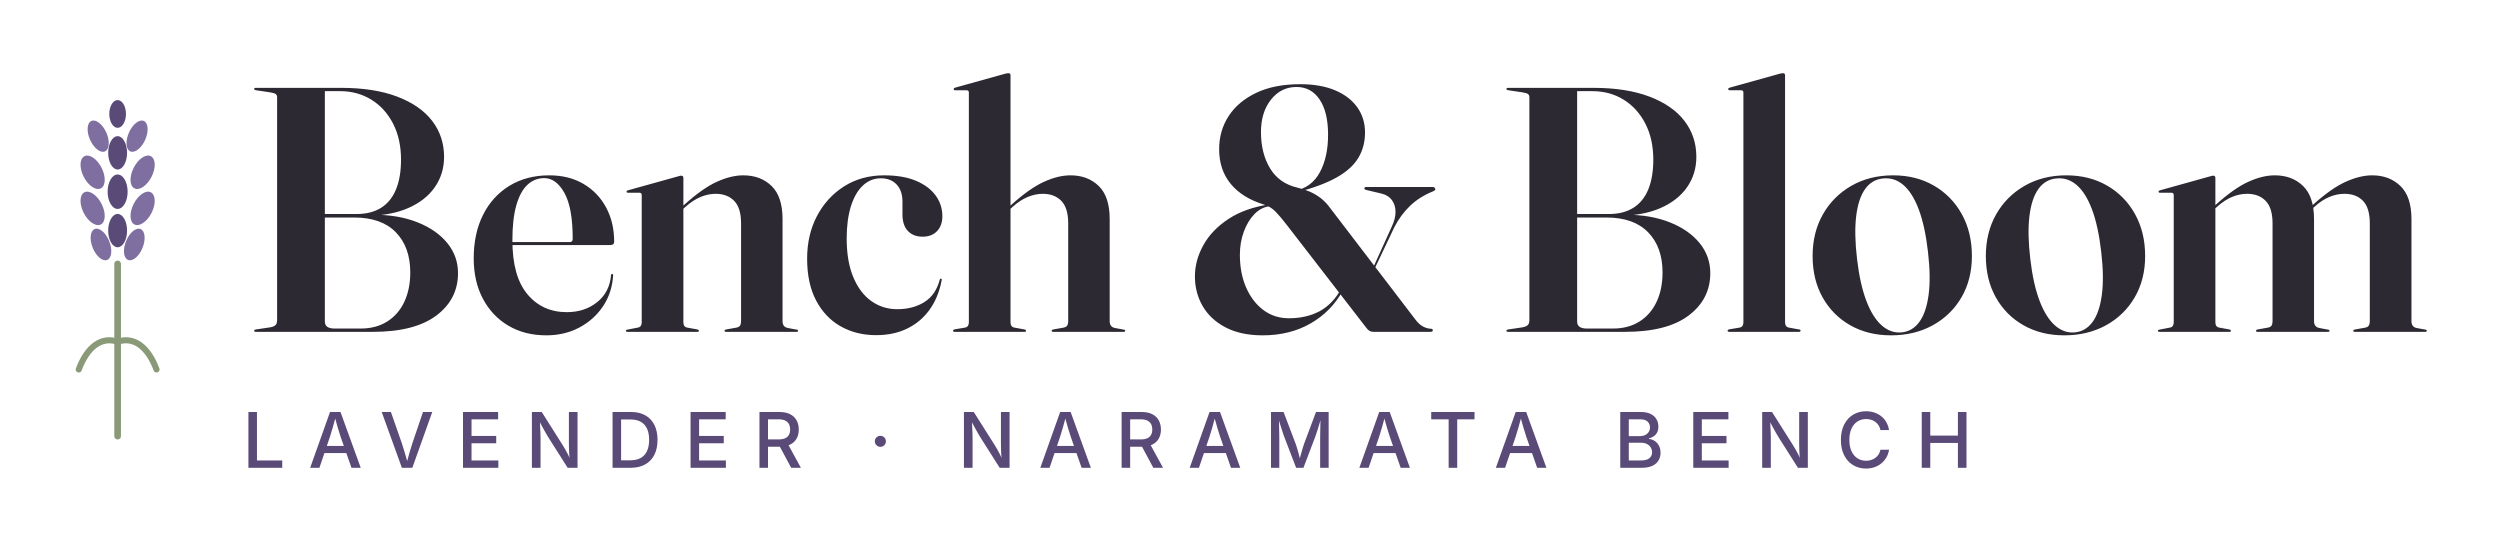
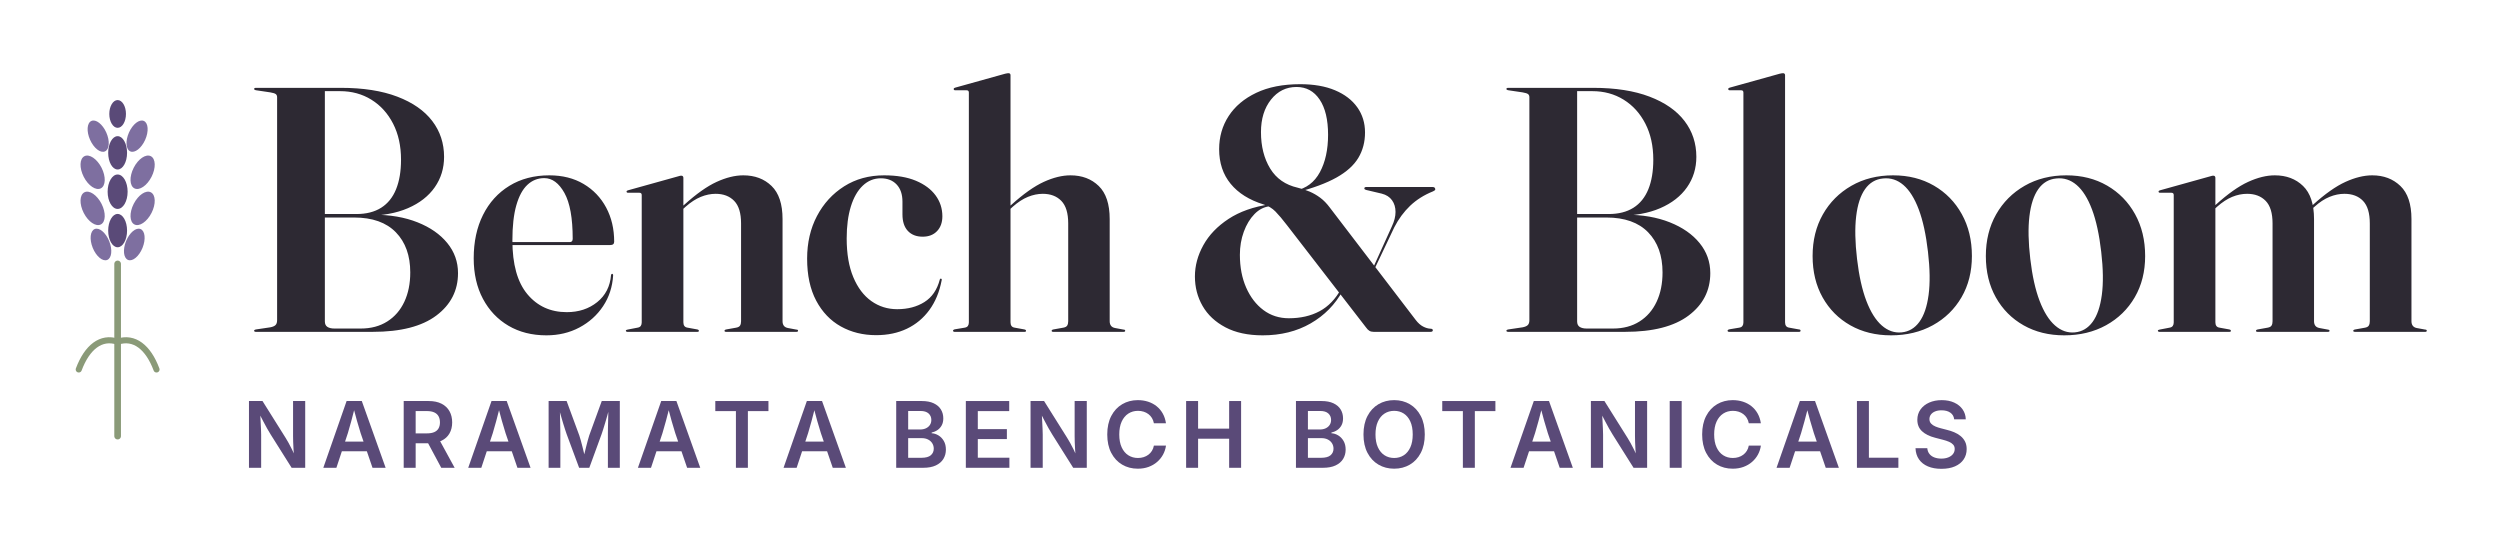
<svg xmlns="http://www.w3.org/2000/svg" viewBox="-138.99 -190.40 1434.39 310.83" role="img" aria-label="Bench &amp; Bloom">
  <g transform="matrix(1.5935,0,0,1.5935,-167.11,-179.20)">
    <g fill="#5A4A78">
      <ellipse cx="60" cy="34" rx="3" ry="5" />
      <ellipse cx="60" cy="48" rx="3.4" ry="6" />
      <ellipse cx="60" cy="62" rx="3.6" ry="6.2" />
      <ellipse cx="60" cy="76" rx="3.4" ry="6" />
    </g>
    <g fill="#7E6FA0">
      <ellipse cx="53" cy="42" rx="3.2" ry="6" transform="rotate(-24 53 42)" />
      <ellipse cx="67" cy="42" rx="3.2" ry="6" transform="rotate(24 67 42)" />
      <ellipse cx="51" cy="55" rx="3.6" ry="6.5" transform="rotate(-27 51 55)" />
      <ellipse cx="69" cy="55" rx="3.6" ry="6.5" transform="rotate(27 69 55)" />
      <ellipse cx="51" cy="68" rx="3.6" ry="6.5" transform="rotate(-27 51 68)" />
      <ellipse cx="69" cy="68" rx="3.6" ry="6.5" transform="rotate(27 69 68)" />
      <ellipse cx="54" cy="81" rx="3.2" ry="6" transform="rotate(-22 54 81)" />
      <ellipse cx="66" cy="81" rx="3.2" ry="6" transform="rotate(22 66 81)" />
    </g>
    <path d="M60 88 C60 110 60 130 60 150" stroke="#8A9A78" stroke-width="2.4" fill="none" stroke-linecap="round" />
    <path d="M60 116 C54 114 49 118 46 126" stroke="#8A9A78" stroke-width="2.2" fill="none" stroke-linecap="round" />
    <path d="M60 116 C66 114 71 118 74 126" stroke="#8A9A78" stroke-width="2.2" fill="none" stroke-linecap="round" />
  </g>
  <path d="M123.8 -33.7Q123.8 -18.7 111.35 -9.35Q98.9 0.0 74.9 0.0H7.8Q7.3 0.0 7.05 -0.2Q6.8 -0.4 6.8 -0.6Q6.8 -1.2 8.0 -1.4L16.1 -2.6Q18.2 -3.0 19.1 -3.9Q20.0 -4.8 20.0 -6.7V-134.6Q20.0 -135.8 19.25 -136.4Q18.5 -137.0 16.1 -137.4L8.0 -138.6Q6.8 -138.8 6.8 -139.4Q6.8 -139.6 7.05 -139.8Q7.3 -140.0 7.8 -140.0H56.6Q75.7 -140.0 88.95 -134.95Q102.2 -129.9 109.0 -121.0Q115.8 -112.1 115.8 -100.4Q115.8 -90.6 110.45 -82.95Q105.1 -75.3 95.05 -70.95Q85.0 -66.6 71.0 -66.6L75.3 -67.2Q89.6 -67.2 100.55 -62.85Q111.5 -58.5 117.65 -50.95Q123.8 -43.4 123.8 -33.7ZM64.2 -65.6H44.8V-67.6H65.5Q74.0 -67.6 79.7 -71.2Q85.4 -74.8 88.25 -81.8Q91.1 -88.8 91.1 -98.8Q91.1 -110.6 86.55 -119.45Q82.0 -128.3 74.1 -133.2Q66.2 -138.1 56.1 -138.1H47.4V-6.0Q47.4 -3.8 48.85 -2.85Q50.3 -1.9 52.9 -1.9H68.0Q76.8 -1.9 83.2 -5.95Q89.6 -10.0 93.0 -17.25Q96.4 -24.5 96.4 -34.1Q96.4 -48.6 88.15 -57.1Q79.9 -65.6 64.2 -65.6ZM213.4 -51.7Q213.4 -50.8 212.85 -50.3Q212.3 -49.8 211.1 -49.8H149.2V-51.5H187.9Q189.6 -51.5 189.6 -53.4Q189.6 -71.2 184.85 -79.7Q180.1 -88.2 173.3 -88.2Q167.7 -88.2 163.6 -84.35Q159.5 -80.5 157.25 -72.6Q155.0 -64.7 155.0 -52.5Q155.0 -31.9 163.6 -21.6Q172.2 -11.3 186.2 -11.3Q196.5 -11.3 203.65 -17.05Q210.8 -22.8 211.6 -32.6Q211.7 -33.0 211.9 -33.15Q212.1 -33.3 212.2 -33.3Q212.4 -33.3 212.6 -33.1Q212.8 -32.9 212.8 -32.4Q212.2 -22.5 207.05 -14.75Q201.9 -7.0 193.45 -2.5Q185.0 2.0 174.5 2.0Q162.1 2.0 152.75 -3.5Q143.4 -9.0 138.1 -18.95Q132.8 -28.9 132.8 -42.2Q132.8 -56.4 138.15 -67.1Q143.5 -77.8 153.3 -83.8Q163.1 -89.8 176.2 -89.8Q187.5 -89.8 195.85 -84.85Q204.2 -79.9 208.8 -71.3Q213.4 -62.7 213.4 -51.7ZM253.1 -88.4V-5.5Q253.1 -4.2 253.65 -3.4Q254.2 -2.6 255.5 -2.4L261.0 -1.4Q262.0 -1.2 262.0 -0.6Q262.0 0.0 261.2 0.0H220.9Q220.6 0.0 220.35 -0.2Q220.1 -0.4 220.1 -0.6Q220.1 -0.9 220.3 -1.05Q220.5 -1.2 221.1 -1.3L226.8 -2.4Q228.1 -2.6 228.65 -3.4Q229.2 -4.2 229.2 -5.4V-78.5Q229.2 -79.1 228.9 -79.45Q228.6 -79.8 227.9 -79.8H221.4Q220.9 -79.8 220.7 -80.0Q220.5 -80.2 220.5 -80.5Q220.5 -80.8 220.75 -80.95Q221.0 -81.1 221.3 -81.2L250.0 -89.2Q250.9 -89.5 251.25 -89.55Q251.6 -89.6 252.0 -89.6Q252.5 -89.6 252.8 -89.25Q253.1 -88.9 253.1 -88.4ZM251.0 -68.7 250.0 -69.7 253.6 -72.9Q264.0 -82.3 272.2 -86.05Q280.4 -89.8 287.5 -89.8Q297.4 -89.8 303.7 -83.7Q310.0 -77.6 310.0 -64.7V-6.1Q310.0 -4.5 310.75 -3.5Q311.5 -2.5 313.1 -2.2L317.9 -1.3Q318.5 -1.3 318.7 -1.1Q318.9 -0.9 318.9 -0.6Q318.9 -0.4 318.7 -0.2Q318.5 0.0 318.0 0.0H277.6Q276.7 0.0 276.7 -0.6Q276.7 -1.2 277.8 -1.4L283.4 -2.4Q285.1 -2.7 285.65 -3.65Q286.2 -4.6 286.2 -6.1V-62.2Q286.2 -71.1 282.25 -75.15Q278.3 -79.2 271.6 -79.2Q267.4 -79.2 263.1 -77.45Q258.8 -75.7 254.4 -71.8ZM401.7 -66.3Q401.7 -61.0 398.65 -57.8Q395.6 -54.6 390.4 -54.6Q385.0 -54.6 381.9 -57.9Q378.8 -61.2 378.8 -67.4V-74.7Q378.8 -81.0 375.45 -84.55Q372.1 -88.1 366.4 -88.1Q360.5 -88.1 356.05 -83.9Q351.6 -79.7 349.2 -71.95Q346.8 -64.2 346.8 -53.6Q346.8 -40.4 350.6 -31.35Q354.4 -22.3 360.95 -17.65Q367.5 -13.0 375.8 -13.0Q384.9 -13.0 391.4 -17.1Q397.9 -21.2 400.2 -29.9Q400.3 -30.3 400.5 -30.45Q400.7 -30.6 400.9 -30.5Q401.2 -30.5 401.3 -30.25Q401.4 -30.0 401.3 -29.6Q399.4 -19.6 394.25 -12.55Q389.1 -5.5 381.35 -1.8Q373.6 1.9 363.7 1.9Q352.4 1.9 343.45 -3.1Q334.5 -8.1 329.3 -17.9Q324.1 -27.7 324.1 -42.0Q324.1 -55.7 329.75 -66.45Q335.4 -77.2 345.35 -83.5Q355.3 -89.8 368.3 -89.8Q379.1 -89.8 386.5 -86.7Q393.9 -83.6 397.8 -78.3Q401.7 -73.0 401.7 -66.3ZM438.7 -68.7 437.7 -69.7 441.3 -72.9Q451.7 -82.3 459.9 -86.05Q468.1 -89.8 475.2 -89.8Q485.1 -89.8 491.4 -83.7Q497.7 -77.6 497.7 -64.7V-6.1Q497.7 -4.5 498.45 -3.5Q499.2 -2.5 500.8 -2.2L505.6 -1.3Q506.2 -1.3 506.4 -1.1Q506.6 -0.9 506.6 -0.6Q506.6 -0.4 506.4 -0.2Q506.2 0.0 505.7 0.0H465.3Q464.4 0.0 464.4 -0.6Q464.4 -1.2 465.5 -1.4L471.1 -2.4Q472.8 -2.7 473.35 -3.65Q473.9 -4.6 473.9 -6.1V-62.2Q473.9 -71.1 469.95 -75.15Q466.0 -79.2 459.3 -79.2Q455.1 -79.2 450.8 -77.45Q446.5 -75.7 442.1 -71.8ZM440.8 -147.3V-5.5Q440.8 -4.2 441.35 -3.4Q441.9 -2.6 443.2 -2.4L448.7 -1.4Q449.7 -1.2 449.7 -0.6Q449.7 0.0 448.9 0.0H408.6Q408.3 0.0 408.05 -0.2Q407.8 -0.4 407.8 -0.6Q407.8 -0.9 408.1 -1.15Q408.4 -1.4 409.1 -1.5L414.5 -2.4Q415.8 -2.6 416.35 -3.4Q416.9 -4.2 416.9 -5.4V-137.3Q416.9 -137.9 416.6 -138.25Q416.3 -138.6 415.6 -138.6H409.1Q408.6 -138.6 408.4 -138.8Q408.2 -139.0 408.2 -139.3Q408.2 -139.7 408.45 -139.85Q408.7 -140.0 409.0 -140.1L437.7 -148.1Q438.6 -148.3 438.95 -148.35Q439.3 -148.4 439.7 -148.4Q440.2 -148.4 440.5 -148.1Q440.8 -147.8 440.8 -147.3ZM604.9 -140.5Q613.3 -140.5 618.15 -133.3Q623.0 -126.1 623.0 -113.1Q623.0 -100.3 618.3 -91.6Q613.6 -82.9 604.2 -81.0L604.6 -79.9Q619.2 -83.7 627.85 -88.55Q636.5 -93.4 640.35 -99.8Q644.2 -106.2 644.2 -114.4Q644.2 -122.6 639.75 -128.85Q635.3 -135.1 627.0 -138.6Q618.7 -142.1 607.0 -142.1Q592.2 -142.1 581.8 -137.15Q571.4 -132.2 565.95 -123.8Q560.5 -115.4 560.5 -104.8Q560.5 -93.0 567.1 -84.95Q573.7 -76.9 586.0 -73.1Q590.0 -71.9 592.8 -69.05Q595.6 -66.2 599.5 -61.1L644.8 -2.5Q645.7 -1.2 646.7 -0.6Q647.7 0.0 649.1 0.0H681.8Q682.5 0.0 682.8 -0.25Q683.1 -0.5 683.1 -0.9Q683.1 -1.3 682.8 -1.55Q682.5 -1.8 681.8 -1.8Q679.7 -1.9 677.5 -3.05Q675.3 -4.2 673.3 -6.8L624.0 -71.3Q621.4 -74.8 618.5 -76.95Q615.6 -79.1 612.45 -80.45Q609.3 -81.8 605.6 -82.7Q595.0 -85.1 589.75 -93.75Q584.5 -102.4 584.5 -114.6Q584.5 -126.0 590.25 -133.25Q596.0 -140.5 604.9 -140.5ZM589.8 -72.1 589.7 -73.2Q575.5 -71.1 565.9 -64.8Q556.3 -58.5 551.45 -49.75Q546.6 -41.0 546.6 -31.8Q546.6 -22.5 551.0 -14.85Q555.4 -7.2 564.1 -2.6Q572.8 2.0 585.5 2.0Q601.1 2.0 613.0 -4.85Q624.9 -11.7 631.4 -23.6L630.5 -24.7Q625.7 -15.9 618.15 -11.85Q610.6 -7.8 600.5 -7.8Q592.2 -7.8 585.9 -12.5Q579.6 -17.2 576.0 -25.4Q572.4 -33.6 572.4 -44.2Q572.4 -51.3 574.65 -57.45Q576.9 -63.6 580.8 -67.6Q584.7 -71.6 589.8 -72.1ZM648.9 -36.9 649.6 -36.0 661.0 -60.0Q664.7 -67.2 670.1 -72.35Q675.5 -77.5 683.2 -80.6Q683.8 -80.9 684.15 -81.15Q684.5 -81.4 684.5 -81.7Q684.5 -83.1 683.0 -83.1H644.8Q644.4 -83.1 644.1 -82.9Q643.8 -82.7 643.8 -82.3Q643.8 -81.9 644.15 -81.7Q644.5 -81.5 644.9 -81.4L653.8 -79.3Q657.7 -78.3 659.7 -75.5Q661.7 -72.7 661.7 -68.8Q661.7 -64.9 659.6 -60.5ZM842.3 -33.7Q842.3 -18.7 829.85 -9.35Q817.4 0.0 793.4 0.0H726.3Q725.8 0.0 725.55 -0.2Q725.3 -0.4 725.3 -0.6Q725.3 -1.2 726.5 -1.4L734.6 -2.6Q736.7 -3.0 737.6 -3.9Q738.5 -4.8 738.5 -6.7V-134.6Q738.5 -135.8 737.75 -136.4Q737.0 -137.0 734.6 -137.4L726.5 -138.6Q725.3 -138.8 725.3 -139.4Q725.3 -139.6 725.55 -139.8Q725.8 -140.0 726.3 -140.0H775.1Q794.2 -140.0 807.45 -134.95Q820.7 -129.9 827.5 -121.0Q834.3 -112.1 834.3 -100.4Q834.3 -90.6 828.95 -82.95Q823.6 -75.3 813.55 -70.95Q803.5 -66.6 789.5 -66.6L793.8 -67.2Q808.1 -67.2 819.05 -62.85Q830.0 -58.5 836.15 -50.95Q842.3 -43.4 842.3 -33.7ZM782.7 -65.6H763.3V-67.6H784.0Q792.5 -67.6 798.2 -71.2Q803.9 -74.8 806.75 -81.8Q809.6 -88.8 809.6 -98.8Q809.6 -110.6 805.05 -119.45Q800.5 -128.3 792.6 -133.2Q784.7 -138.1 774.6 -138.1H765.9V-6.0Q765.9 -3.8 767.35 -2.85Q768.8 -1.9 771.4 -1.9H786.5Q795.3 -1.9 801.7 -5.95Q808.1 -10.0 811.5 -17.25Q814.9 -24.5 814.9 -34.1Q814.9 -48.6 806.65 -57.1Q798.4 -65.6 782.7 -65.6ZM885.2 -147.3V-5.5Q885.2 -4.2 885.75 -3.4Q886.3 -2.6 887.6 -2.4L893.1 -1.4Q893.7 -1.4 893.9 -1.15Q894.1 -0.9 894.1 -0.6Q894.1 -0.4 893.9 -0.2Q893.7 0.0 893.3 0.0H853.0Q852.7 0.0 852.45 -0.2Q852.2 -0.4 852.2 -0.6Q852.2 -0.9 852.5 -1.15Q852.8 -1.4 853.5 -1.5L858.9 -2.4Q860.2 -2.6 860.75 -3.4Q861.3 -4.2 861.3 -5.4V-137.3Q861.3 -137.9 861.0 -138.25Q860.7 -138.6 860.0 -138.6H853.5Q853.0 -138.6 852.8 -138.8Q852.6 -139.0 852.6 -139.3Q852.6 -139.7 852.85 -139.85Q853.1 -140.0 853.4 -140.1L882.1 -148.1Q883.0 -148.3 883.35 -148.35Q883.7 -148.4 884.1 -148.4Q884.6 -148.4 884.9 -148.1Q885.2 -147.8 885.2 -147.3ZM947.2 -89.8Q960.4 -89.8 970.6 -83.9Q980.8 -78.0 986.6 -67.55Q992.4 -57.1 992.4 -43.5Q992.4 -30.1 986.45 -19.85Q980.5 -9.6 970.0 -3.8Q959.5 2.0 946.0 2.0Q932.8 2.0 922.65 -3.75Q912.5 -9.5 906.75 -19.75Q901.0 -30.0 901.0 -43.5Q901.0 -57.0 906.9 -67.4Q912.8 -77.8 923.25 -83.8Q933.7 -89.8 947.2 -89.8ZM952.1 0.3Q958.3 -0.3 962.25 -5.7Q966.2 -11.1 967.55 -21.2Q968.9 -31.3 967.2 -45.9Q965.5 -60.7 961.9 -70.25Q958.3 -79.8 953.1 -84.25Q947.9 -88.7 941.4 -88.0Q935.0 -87.4 931.1 -81.9Q927.2 -76.4 926.0 -66.3Q924.8 -56.2 926.5 -41.8Q928.2 -27.3 931.85 -17.75Q935.5 -8.2 940.7 -3.65Q945.9 0.9 952.1 0.3ZM1046.6 -89.8Q1059.8 -89.8 1070.0 -83.9Q1080.2 -78.0 1086.0 -67.55Q1091.8 -57.1 1091.8 -43.5Q1091.8 -30.1 1085.85 -19.85Q1079.9 -9.6 1069.4 -3.8Q1058.9 2.0 1045.4 2.0Q1032.2 2.0 1022.05 -3.75Q1011.9 -9.5 1006.15 -19.75Q1000.4 -30.0 1000.4 -43.5Q1000.4 -57.0 1006.3 -67.4Q1012.2 -77.8 1022.65 -83.8Q1033.1 -89.8 1046.6 -89.8ZM1051.5 0.3Q1057.7 -0.3 1061.65 -5.7Q1065.6 -11.1 1066.95 -21.2Q1068.3 -31.3 1066.6 -45.9Q1064.9 -60.7 1061.3 -70.25Q1057.7 -79.8 1052.5 -84.25Q1047.3 -88.7 1040.8 -88.0Q1034.4 -87.4 1030.5 -81.9Q1026.6 -76.4 1025.4 -66.3Q1024.2 -56.2 1025.9 -41.8Q1027.6 -27.3 1031.25 -17.75Q1034.9 -8.2 1040.1 -3.65Q1045.3 0.9 1051.5 0.3ZM1132.1 -88.4V-5.5Q1132.1 -4.2 1132.65 -3.4Q1133.2 -2.6 1134.5 -2.4L1140.0 -1.4Q1141.0 -1.2 1141.0 -0.6Q1141.0 0.0 1140.2 0.0H1099.9Q1099.6 0.0 1099.35 -0.2Q1099.1 -0.4 1099.1 -0.6Q1099.1 -0.9 1099.3 -1.05Q1099.5 -1.2 1100.1 -1.3L1105.8 -2.4Q1107.1 -2.6 1107.65 -3.4Q1108.2 -4.2 1108.2 -5.4V-78.5Q1108.2 -79.1 1107.9 -79.45Q1107.6 -79.8 1106.9 -79.8H1100.4Q1099.9 -79.8 1099.7 -80.0Q1099.5 -80.2 1099.5 -80.5Q1099.5 -80.8 1099.75 -80.95Q1100.0 -81.1 1100.3 -81.2L1129.0 -89.2Q1129.9 -89.5 1130.25 -89.55Q1130.6 -89.6 1131.0 -89.6Q1131.5 -89.6 1131.8 -89.25Q1132.1 -88.9 1132.1 -88.4ZM1129.7 -68.7 1128.7 -69.7 1132.3 -72.9Q1142.7 -82.3 1150.9 -86.05Q1159.1 -89.8 1166.2 -89.8Q1176.1 -89.8 1182.4 -83.7Q1188.7 -77.6 1188.7 -64.7V-6.1Q1188.7 -4.5 1189.45 -3.5Q1190.2 -2.5 1191.8 -2.2L1196.6 -1.3Q1197.6 -1.2 1197.6 -0.6Q1197.6 0.0 1196.7 0.0H1156.3Q1155.4 0.0 1155.4 -0.6Q1155.4 -1.2 1156.5 -1.4L1162.1 -2.4Q1163.8 -2.7 1164.35 -3.65Q1164.9 -4.6 1164.9 -6.1V-62.2Q1164.9 -71.1 1160.95 -75.15Q1157.0 -79.2 1150.3 -79.2Q1146.0 -79.2 1141.75 -77.45Q1137.5 -75.7 1133.1 -71.8ZM1185.5 -68.7 1184.5 -69.7 1188.1 -72.9Q1198.5 -82.3 1206.75 -86.05Q1215.0 -89.8 1222.1 -89.8Q1231.9 -89.8 1238.25 -83.7Q1244.6 -77.6 1244.6 -64.7V-6.1Q1244.6 -4.5 1245.35 -3.5Q1246.1 -2.5 1247.6 -2.2L1252.5 -1.3Q1253.0 -1.3 1253.2 -1.1Q1253.4 -0.9 1253.4 -0.6Q1253.4 -0.4 1253.2 -0.2Q1253.0 0.0 1252.6 0.0H1212.2Q1211.2 0.0 1211.2 -0.6Q1211.2 -1.2 1212.4 -1.4L1218.0 -2.4Q1219.6 -2.7 1220.15 -3.65Q1220.7 -4.6 1220.7 -6.1V-62.2Q1220.7 -71.1 1216.8 -75.15Q1212.9 -79.2 1206.1 -79.2Q1201.9 -79.2 1197.6 -77.45Q1193.3 -75.7 1189.0 -71.8Z" fill="#2D2933" />
-   <path d="M3.545 78.0V45.988H8.443V73.789H22.945V78.0ZM38.975 78.0 50.361 45.988H56.377L67.979 78.0H62.672L56.441 60.189Q55.711 58.02 54.841 55.076Q53.971 52.133 52.832 48.008H53.82Q52.725 52.176 51.854 55.151Q50.984 58.127 50.318 60.189L44.281 78.0ZM45.141 69.557V65.475H61.791V69.557ZM91.592 78.0 80.012 45.988H85.297L91.527 63.799Q92.215 65.861 93.106 68.848Q93.998 71.834 95.137 75.895H94.127Q95.244 71.748 96.114 68.805Q96.984 65.861 97.65 63.799L103.709 45.988H109.016L97.586 78.0ZM126.656 78.0V45.988H146.809V50.199H131.555V59.738H145.713V63.928H131.555V73.789H146.938V78.0ZM166.189 78.0V45.988H171.84L183.893 65.045Q184.494 65.99 185.246 67.301Q185.998 68.611 186.836 70.255Q187.674 71.898 188.49 73.832H187.889Q187.695 72.006 187.599 70.212Q187.502 68.418 187.459 66.85Q187.416 65.281 187.416 64.207V45.988H192.379V78.0H186.707L175.9 60.963Q175.041 59.566 174.214 58.148Q173.387 56.73 172.388 54.872Q171.389 53.014 169.949 50.35H170.723Q170.83 52.713 170.938 54.765Q171.045 56.816 171.099 58.396Q171.152 59.975 171.152 60.92V78.0ZM222.867 78.0H214.961V73.703H222.609Q226.24 73.703 228.646 72.35Q231.053 70.996 232.256 68.364Q233.459 65.732 233.459 61.951Q233.459 58.191 232.267 55.592Q231.074 52.992 228.722 51.639Q226.369 50.285 222.867 50.285H214.789V45.988H223.189Q227.916 45.988 231.289 47.9Q234.662 49.812 236.467 53.39Q238.271 56.967 238.271 61.951Q238.271 66.957 236.456 70.545Q234.641 74.133 231.192 76.066Q227.744 78.0 222.867 78.0ZM217.367 45.988V78.0H212.469V45.988ZM257.223 78.0V45.988H277.375V50.199H262.121V59.738H276.279V63.928H262.121V73.789H277.504V78.0ZM296.756 78.0V45.988H308.229Q311.924 45.988 314.395 47.267Q316.865 48.545 318.09 50.822Q319.314 53.1 319.314 56.043Q319.314 59.008 318.079 61.231Q316.844 63.455 314.373 64.68Q311.902 65.904 308.186 65.904H299.57V61.715H307.713Q310.076 61.715 311.526 61.038Q312.977 60.361 313.664 59.094Q314.352 57.826 314.352 56.043Q314.352 54.238 313.664 52.928Q312.977 51.617 311.516 50.897Q310.055 50.178 307.67 50.178H301.654V78.0ZM314.953 78.0 307.197 63.541H312.633L320.518 78.0ZM366.133 65.969Q364.801 65.969 363.877 65.045Q362.953 64.121 362.953 62.811Q362.953 61.479 363.877 60.565Q364.801 59.652 366.133 59.652Q367.443 59.652 368.367 60.565Q369.291 61.479 369.291 62.811Q369.291 64.121 368.367 65.045Q367.443 65.969 366.133 65.969ZM414.068 78.0V45.988H419.719L431.771 65.045Q432.373 65.99 433.125 67.301Q433.877 68.611 434.715 70.255Q435.553 71.898 436.369 73.832H435.768Q435.574 72.006 435.478 70.212Q435.381 68.418 435.338 66.85Q435.295 65.281 435.295 64.207V45.988H440.258V78.0H434.586L423.779 60.963Q422.92 59.566 422.093 58.148Q421.266 56.73 420.267 54.872Q419.268 53.014 417.828 50.35H418.602Q418.709 52.713 418.816 54.765Q418.924 56.816 418.978 58.396Q419.031 59.975 419.031 60.92V78.0ZM457.898 78.0 469.285 45.988H475.301L486.902 78.0H481.596L475.365 60.189Q474.635 58.02 473.765 55.076Q472.895 52.133 471.756 48.008H472.744Q471.648 52.176 470.778 55.151Q469.908 58.127 469.242 60.189L463.205 78.0ZM464.064 69.557V65.475H480.715V69.557ZM504.543 78.0V45.988H516.016Q519.711 45.988 522.182 47.267Q524.652 48.545 525.877 50.822Q527.102 53.1 527.102 56.043Q527.102 59.008 525.866 61.231Q524.631 63.455 522.16 64.68Q519.689 65.904 515.973 65.904H507.357V61.715H515.5Q517.863 61.715 519.313 61.038Q520.764 60.361 521.451 59.094Q522.139 57.826 522.139 56.043Q522.139 54.238 521.451 52.928Q520.764 51.617 519.303 50.897Q517.842 50.178 515.457 50.178H509.441V78.0ZM522.74 78.0 514.984 63.541H520.42L528.305 78.0ZM543.604 78.0 554.99 45.988H561.006L572.607 78.0H567.301L561.07 60.189Q560.34 58.02 559.47 55.076Q558.6 52.133 557.461 48.008H558.449Q557.354 52.176 556.483 55.151Q555.613 58.127 554.947 60.189L548.91 78.0ZM549.77 69.557V65.475H566.42V69.557ZM590.248 78.0V45.988H597.467L604.449 64.357Q604.75 65.174 605.126 66.42Q605.502 67.666 605.91 69.127Q606.318 70.588 606.684 72.006Q607.049 73.424 607.328 74.562H606.297Q606.576 73.488 606.941 72.081Q607.307 70.674 607.715 69.213Q608.123 67.752 608.51 66.463Q608.896 65.174 609.197 64.357L616.072 45.988H623.334V78.0H618.457V60.77Q618.457 59.781 618.479 58.406Q618.5 57.031 618.532 55.495Q618.564 53.959 618.597 52.391Q618.629 50.822 618.65 49.383H619.016Q618.586 50.951 618.081 52.616Q617.576 54.281 617.093 55.828Q616.609 57.375 616.169 58.653Q615.729 59.932 615.428 60.77L608.875 78.0H604.686L598.047 60.77Q597.725 59.953 597.306 58.696Q596.887 57.439 596.393 55.903Q595.898 54.367 595.383 52.702Q594.867 51.037 594.352 49.383H594.781Q594.824 50.693 594.856 52.229Q594.889 53.766 594.921 55.334Q594.953 56.902 594.985 58.31Q595.018 59.717 595.018 60.77V78.0ZM640.953 78.0 652.34 45.988H658.355L669.957 78.0H664.65L658.42 60.189Q657.689 58.02 656.819 55.076Q655.949 52.133 654.811 48.008H655.799Q654.703 52.176 653.833 55.151Q652.963 58.127 652.297 60.189L646.26 78.0ZM647.119 69.557V65.475H663.77V69.557ZM682.184 50.199V45.988H707.041V50.199H697.094V78.0H692.174V50.199ZM719.268 78.0 730.654 45.988H736.67L748.271 78.0H742.965L736.734 60.189Q736.004 58.02 735.134 55.076Q734.264 52.133 733.125 48.008H734.113Q733.018 52.176 732.147 55.151Q731.277 58.127 730.611 60.189L724.574 78.0ZM725.434 69.557V65.475H742.084V69.557ZM790.643 78.0V45.988H802.438Q805.854 45.988 808.088 47.105Q810.322 48.223 811.418 50.124Q812.514 52.025 812.514 54.389Q812.514 56.387 811.783 57.751Q811.053 59.115 809.817 59.942Q808.582 60.77 807.1 61.156V61.479Q808.711 61.543 810.236 62.499Q811.762 63.455 812.761 65.185Q813.76 66.914 813.76 69.385Q813.76 71.812 812.61 73.768Q811.461 75.723 809.076 76.861Q806.691 78.0 802.953 78.0ZM795.541 73.789H802.459Q805.896 73.789 807.4 72.457Q808.904 71.125 808.904 69.148Q808.904 67.602 808.142 66.355Q807.379 65.109 805.982 64.368Q804.586 63.627 802.652 63.627H795.541ZM795.541 59.846H801.965Q803.576 59.846 804.887 59.223Q806.197 58.6 806.949 57.461Q807.701 56.322 807.701 54.797Q807.701 52.82 806.326 51.499Q804.951 50.178 802.094 50.178H795.541ZM832.539 78.0V45.988H852.691V50.199H837.438V59.738H851.596V63.928H837.438V73.789H852.82V78.0ZM872.072 78.0V45.988H877.723L889.775 65.045Q890.377 65.99 891.129 67.301Q891.881 68.611 892.719 70.255Q893.557 71.898 894.373 73.832H893.771Q893.578 72.006 893.481 70.212Q893.385 68.418 893.342 66.85Q893.299 65.281 893.299 64.207V45.988H898.262V78.0H892.59L881.783 60.963Q880.924 59.566 880.097 58.148Q879.27 56.73 878.271 54.872Q877.271 53.014 875.832 50.35H876.605Q876.713 52.713 876.82 54.765Q876.928 56.816 876.981 58.396Q877.035 59.975 877.035 60.92V78.0ZM931.65 78.43Q927.504 78.43 924.238 76.464Q920.973 74.498 919.104 70.813Q917.234 67.129 917.234 62.016Q917.234 56.881 919.104 53.196Q920.973 49.512 924.238 47.535Q927.504 45.559 931.65 45.559Q934.186 45.559 936.409 46.289Q938.633 47.02 940.384 48.416Q942.135 49.812 943.284 51.811Q944.434 53.809 944.842 56.344H939.922Q939.621 54.818 938.858 53.647Q938.096 52.477 937.0 51.66Q935.904 50.844 934.551 50.436Q933.197 50.027 931.693 50.027Q928.943 50.027 926.763 51.413Q924.582 52.799 923.336 55.474Q922.09 58.148 922.09 62.016Q922.09 65.883 923.357 68.558Q924.625 71.232 926.795 72.597Q928.965 73.961 931.693 73.961Q933.197 73.961 934.54 73.542Q935.883 73.123 936.989 72.317Q938.096 71.512 938.858 70.33Q939.621 69.148 939.922 67.645H944.863Q944.498 70.008 943.381 71.974Q942.264 73.939 940.523 75.4Q938.783 76.861 936.538 77.646Q934.293 78.43 931.65 78.43ZM963.621 78.0V45.988H968.52V59.523H984.375V45.988H989.295V78.0H984.375V63.734H968.52V78.0Z" fill="#5A4A78" />
+   <g transform="translate(0,78) scale(0.02571,-0.02571)" fill="#5A4A78">
+     <path transform="translate(0,0)" d="M150 0V1490H452L967 669Q999 618 1035.0 553.5Q1071 489 1110.0 409.5Q1149 330 1187 233H1157Q1150 317 1144.5 405.5Q1139 494 1136.5 573.5Q1134 653 1134 708V1490H1405V0H1102L637 739Q593 810 554.0 879.0Q515 948 470.0 1035.0Q425 1122 361 1245H399Q405 1136 410.0 1038.5Q415 941 418.5 864.0Q422 787 422 740V0Z" />
+     <path transform="translate(1759,0)" d="M50 0 570 1490H909L1441 0H1148L883 774Q844 894 802.0 1045.5Q760 1197 709 1390H765Q715 1195 674.5 1042.5Q634 890 598 774L342 0ZM353 369V584H1138V369Z" />
+     <path transform="translate(3453,0)" d="M150 0V1490H707Q878 1490 995.0 1430.0Q1112 1370 1172.0 1262.5Q1232 1155 1232 1013Q1232 871 1171.5 766.0Q1111 661 993.0 604.0Q875 547 703 547H305V768H668Q769 768 833.0 796.5Q897 825 928.0 880.0Q959 935 959 1013Q959 1093 928.0 1149.5Q897 1206 832.5 1236.0Q768 1266 666 1266H417V0ZM988 0 626 676H918L1287 0Z" />
+     <path transform="translate(4993,0)" d="M50 0 570 1490H909L1441 0H1148L883 774Q844 894 802.0 1045.5Q760 1197 709 1390H765Q715 1195 674.5 1042.5Q634 890 598 774L342 0ZM353 369V584H1138V369Z" />
+     <path transform="translate(6687,0)" d="M150 0V1490H552L835 721Q850 678 868.5 610.5Q887 543 906.5 465.0Q926 387 943.5 312.5Q961 238 973 181H919Q931 237 948.5 310.5Q966 384 985.5 462.5Q1005 541 1023.5 609.0Q1042 677 1056 721L1336 1490H1739V0H1473V752Q1473 800 1474.0 868.0Q1475 936 1477.0 1014.0Q1479 1092 1481.0 1171.5Q1483 1251 1483 1323H1502Q1482 1244 1458.5 1161.5Q1435 1079 1412.0 1001.5Q1389 924 1368.5 859.0Q1348 794 1333 752L1058 0H831L552 752Q537 794 516.5 857.5Q496 921 472.5 998.0Q449 1075 425.5 1158.5Q402 1242 379 1323H401Q402 1256 404.0 1177.5Q406 1099 407.5 1020.0Q409 941 410.5 871.5Q412 802 412 752V0Z" />
+     <path transform="translate(8780,0)" d="M50 0 570 1490H909L1441 0H1148L883 774Q844 894 802.0 1045.5Q760 1197 709 1390H765Q715 1195 674.5 1042.5Q634 890 598 774L342 0ZM353 369V584H1138V369Z" />
+     <path transform="translate(10474,0)" d="M83 1265V1490H1269V1265H810V0H543V1265Z" />
+     <path transform="translate(12030,0)" d="M50 0 570 1490H909L1441 0H1148L883 774Q844 894 802.0 1045.5Q760 1197 709 1390H765Q715 1195 674.5 1042.5Q634 890 598 774L342 0ZM353 369V584H1138V369Z" />
+     <path transform="translate(14444,0)" d="M150 0V1490H720Q881 1490 988.0 1439.0Q1095 1388 1148.0 1301.0Q1201 1214 1201 1103Q1201 1012 1166.0 947.5Q1131 883 1072.5 843.0Q1014 803 941 786V771Q1020 767 1093.0 723.0Q1166 679 1212.5 599.0Q1259 519 1259 406Q1259 290 1203.0 198.0Q1147 106 1034.5 53.0Q922 0 751 0ZM417 223H709Q857 223 922.5 280.0Q988 337 988 426Q988 493 955.0 546.5Q922 600 861.5 631.0Q801 662 718 662H417ZM417 855H686Q757 855 813.0 881.0Q869 907 901.5 955.0Q934 1003 934 1069Q934 1156 873.0 1212.0Q812 1268 692 1268H417Z" />
+     <path transform="translate(15998,0)" d="M150 0V1490H1118V1265H417V863H1066V641H417V225H1122V0Z" />
+     <path transform="translate(17442,0)" d="M150 0V1490H452L967 669Q999 618 1035.0 553.5Q1071 489 1110.0 409.5Q1149 330 1187 233H1157Q1150 317 1144.5 405.5Q1139 494 1136.5 573.5Q1134 653 1134 708V1490H1405V0H1102L637 739Q593 810 554.0 879.0Q515 948 470.0 1035.0Q425 1122 361 1245H399Q405 1136 410.0 1038.5Q415 941 418.5 864.0Q422 787 422 740V0Z" />
+     <path transform="translate(19201,0)" d="M785 -20Q589 -20 435.0 71.0Q281 162 192.0 333.0Q103 504 103 744Q103 985 192.5 1156.5Q282 1328 436.5 1419.0Q591 1510 785 1510Q907 1510 1013.5 1475.5Q1120 1441 1203.5 1374.5Q1287 1308 1341.0 1212.0Q1395 1116 1413 994H1144Q1131 1061 1099.5 1112.0Q1068 1163 1021.0 1198.5Q974 1234 915.0 1252.5Q856 1271 789 1271Q667 1271 572.5 1209.5Q478 1148 424.5 1030.5Q371 913 371 744Q371 573 425.0 456.0Q479 339 573.5 279.0Q668 219 788 219Q855 219 914.0 237.5Q973 256 1020.5 291.5Q1068 327 1100.0 378.5Q1132 430 1144 496H1414Q1399 389 1348.5 295.5Q1298 202 1216.0 131.0Q1134 60 1025.5 20.0Q917 -20 785 -20Z" />
+     <path transform="translate(20914,0)" d="M150 0V1490H417V874H1110V1490H1377V0H1110V649H417V0Z" />
+     <path transform="translate(23365,0)" d="M150 0V1490H720Q881 1490 988.0 1439.0Q1095 1388 1148.0 1301.0Q1201 1214 1201 1103Q1201 1012 1166.0 947.5Q1131 883 1072.5 843.0Q1014 803 941 786V771Q1020 767 1093.0 723.0Q1166 679 1212.5 599.0Q1259 519 1259 406Q1259 290 1203.0 198.0Q1147 106 1034.5 53.0Q922 0 751 0ZM417 223H709Q857 223 922.5 280.0Q988 337 988 426Q988 493 955.0 546.5Q922 600 861.5 631.0Q801 662 718 662H417ZM417 855H686Q757 855 813.0 881.0Q869 907 901.5 955.0Q934 1003 934 1069Q934 1156 873.0 1212.0Q812 1268 692 1268H417Z" />
+     <path transform="translate(24919,0)" d="M788 -20Q592 -20 437.0 71.0Q282 162 192.5 333.0Q103 504 103 744Q103 985 192.5 1156.5Q282 1328 437.0 1419.0Q592 1510 788 1510Q983 1510 1137.5 1419.0Q1292 1328 1381.5 1156.5Q1471 985 1471 744Q1471 504 1381.5 332.5Q1292 161 1137.5 70.5Q983 -20 788 -20ZM788 219Q909 219 1002.5 279.5Q1096 340 1149.0 457.5Q1202 575 1202 744Q1202 915 1149.0 1032.5Q1096 1150 1002.5 1210.5Q909 1271 788 1271Q666 1271 572.0 1210.0Q478 1149 424.5 1031.5Q371 914 371 744Q371 575 424.5 458.0Q478 341 572.0 280.0Q666 219 788 219Z" />
+     <path transform="translate(26697,0)" d="M83 1265V1490H1269V1265H810V0H543V1265Z" />
+     <path transform="translate(28253,0)" d="M50 0 570 1490H909L1441 0H1148L883 774Q844 894 802.0 1045.5Q760 1197 709 1390H765Q715 1195 674.5 1042.5Q634 890 598 774L342 0ZM353 369V584H1138V369Z" />
+     <path transform="translate(29947,0)" d="M150 0V1490H452L967 669Q999 618 1035.0 553.5Q1071 489 1110.0 409.5Q1149 330 1187 233H1157Q1150 317 1144.5 405.5Q1139 494 1136.5 573.5Q1134 653 1134 708V1490H1405V0H1102L637 739Q593 810 554.0 879.0Q515 948 470.0 1035.0Q425 1122 361 1245H399Q405 1136 410.0 1038.5Q415 941 418.5 864.0Q422 787 422 740V0Z" />
+     <path transform="translate(31706,0)" d="M417 1490V0H150V1490Z" />
+     <path transform="translate(32477,0)" d="M785 -20Q589 -20 435.0 71.0Q281 162 192.0 333.0Q103 504 103 744Q103 985 192.5 1156.5Q282 1328 436.5 1419.0Q591 1510 785 1510Q907 1510 1013.5 1475.5Q1120 1441 1203.5 1374.5Q1287 1308 1341.0 1212.0Q1395 1116 1413 994H1144Q1131 1061 1099.5 1112.0Q1068 1163 1021.0 1198.5Q974 1234 915.0 1252.5Q856 1271 789 1271Q667 1271 572.5 1209.5Q478 1148 424.5 1030.5Q371 913 371 744Q371 573 425.0 456.0Q479 339 573.5 279.0Q668 219 788 219Q855 219 914.0 237.5Q973 256 1020.5 291.5Q1068 327 1100.0 378.5Q1132 430 1144 496H1414Q1399 389 1348.5 295.5Q1298 202 1216.0 131.0Q1134 60 1025.5 20.0Q917 -20 785 -20Z" />
+     <path transform="translate(34190,0)" d="M50 0 570 1490H909L1441 0H1148L883 774Q844 894 802.0 1045.5Q760 1197 709 1390H765Q715 1195 674.5 1042.5Q634 890 598 774L342 0ZM353 369V584H1138V369Z" />
+     <path transform="translate(35884,0)" d="M150 0V1490H417V225H1075V0Z" />
+     <path transform="translate(37246,0)" d="M673 -23Q500 -23 372.5 31.0Q245 85 173.0 188.0Q101 291 95 438H358Q365 360 407.0 308.0Q449 256 518.0 230.5Q587 205 671 205Q759 205 826.5 232.0Q894 259 932.0 307.5Q970 356 970 420Q970 478 936.5 516.0Q903 554 842.5 580.5Q782 607 701 627L532 671Q345 719 240.5 816.0Q136 913 136 1071Q136 1203 207.0 1302.0Q278 1401 401.0 1455.5Q524 1510 680 1510Q839 1510 959.0 1455.0Q1079 1400 1146.5 1303.0Q1214 1206 1217 1082H958Q948 1178 872.5 1230.5Q797 1283 676 1283Q592 1283 531.5 1257.5Q471 1232 438.5 1188.0Q406 1144 406 1087Q406 1025 444.5 985.0Q483 945 541.5 921.0Q600 897 660 882L799 846Q882 826 960.0 793.0Q1038 760 1100.5 709.5Q1163 659 1200.0 587.0Q1237 515 1237 418Q1237 287 1170.0 187.5Q1103 88 977.0 32.5Q851 -23 673 -23Z" />
+   </g>
</svg>
